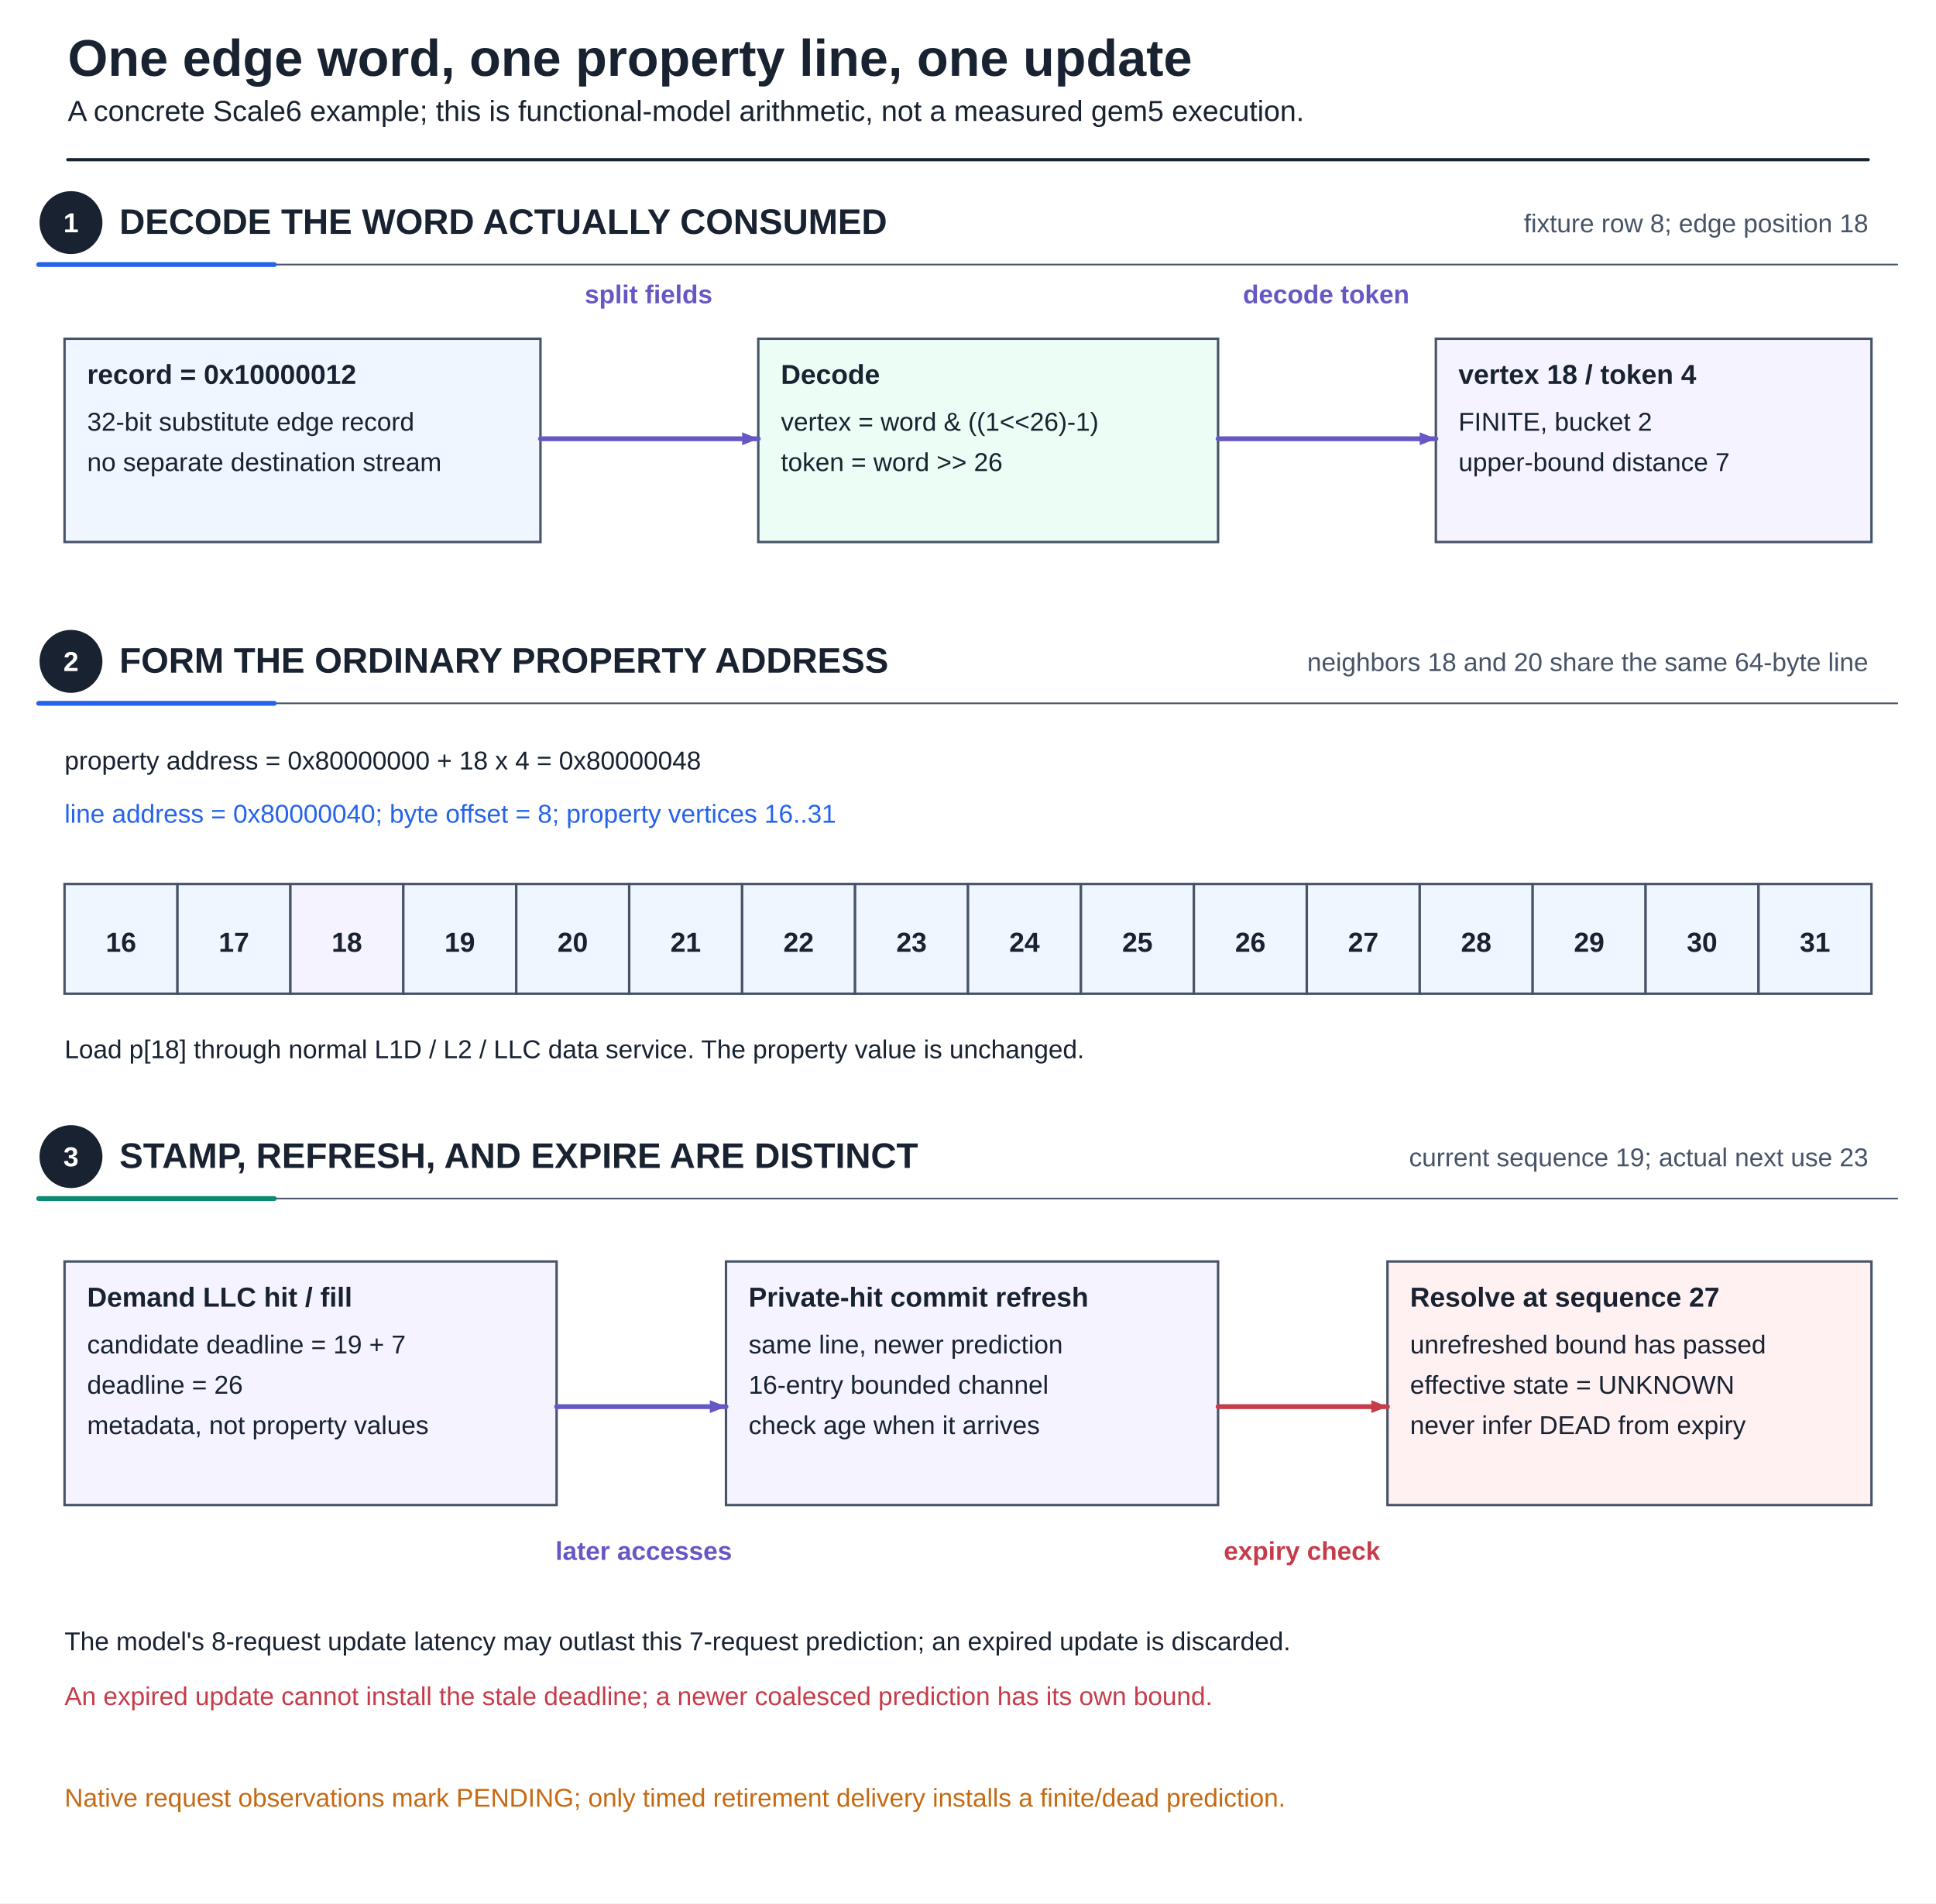
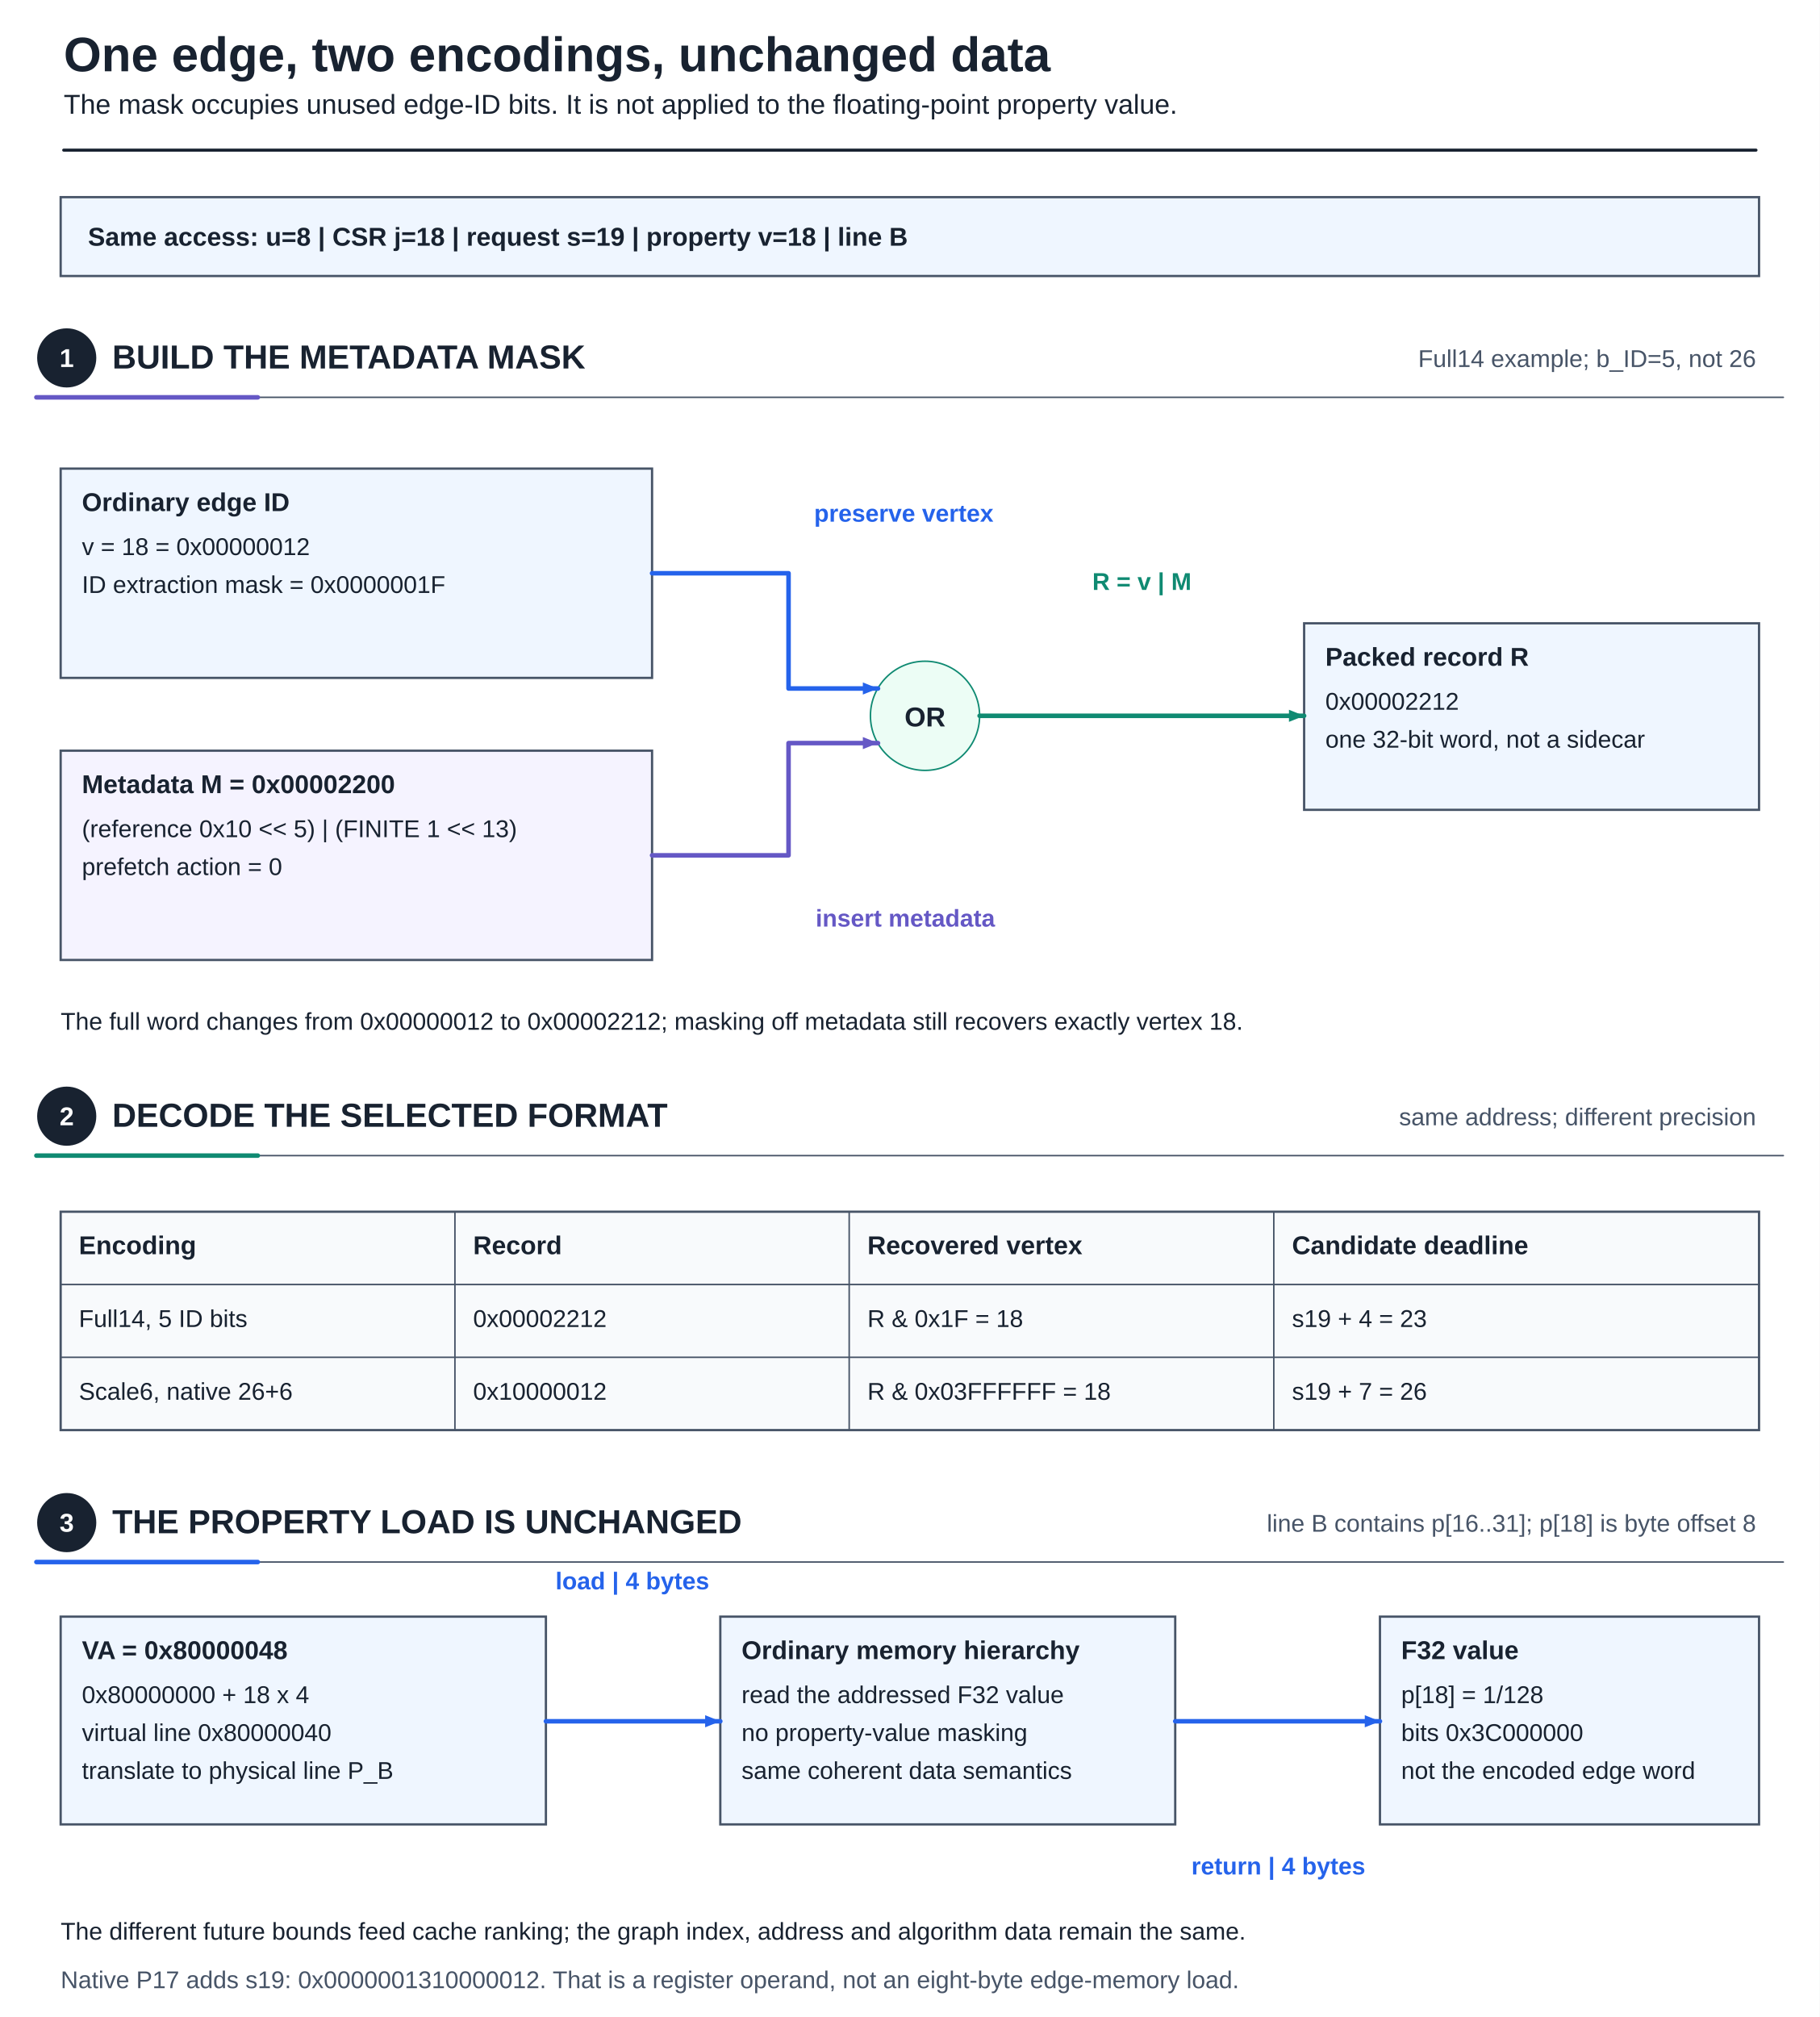
- <svg xmlns="http://www.w3.org/2000/svg" width="1200" height="1180" viewBox="0 0 1200 1180" role="img" aria-labelledby="title desc" fill="#182230" data-figure-schema="ecg-public/v1">
+ <svg xmlns="http://www.w3.org/2000/svg" width="1200" height="1330" viewBox="0 0 1200 1330" role="img" aria-labelledby="title desc" fill="#182230" data-figure-schema="ecg-public/v1">
  <defs>
    <marker id="arrow-blue" viewBox="0 0 10 8" markerWidth="11" markerHeight="8" refX="10" refY="4" orient="auto" markerUnits="userSpaceOnUse">
      <path d="M0 0 L10 4 L0 8 Z" fill="#2563EB" />
    </marker>
    <marker id="arrow-green" viewBox="0 0 10 8" markerWidth="11" markerHeight="8" refX="10" refY="4" orient="auto" markerUnits="userSpaceOnUse">
      <path d="M0 0 L10 4 L0 8 Z" fill="#0F8A72" />
    </marker>
    <marker id="arrow-amber" viewBox="0 0 10 8" markerWidth="11" markerHeight="8" refX="10" refY="4" orient="auto" markerUnits="userSpaceOnUse">
      <path d="M0 0 L10 4 L0 8 Z" fill="#C56A13" />
    </marker>
    <marker id="arrow-red" viewBox="0 0 10 8" markerWidth="11" markerHeight="8" refX="10" refY="4" orient="auto" markerUnits="userSpaceOnUse">
      <path d="M0 0 L10 4 L0 8 Z" fill="#C63C4A" />
    </marker>
    <marker id="arrow-purple" viewBox="0 0 10 8" markerWidth="11" markerHeight="8" refX="10" refY="4" orient="auto" markerUnits="userSpaceOnUse">
      <path d="M0 0 L10 4 L0 8 Z" fill="#6558C5" />
    </marker>
    <marker id="arrow-gray" viewBox="0 0 10 8" markerWidth="11" markerHeight="8" refX="10" refY="4" orient="auto" markerUnits="userSpaceOnUse">
      <path d="M0 0 L10 4 L0 8 Z" fill="#98A2B3" />
    </marker>
    <marker id="arrow-ink" viewBox="0 0 10 8" markerWidth="11" markerHeight="8" refX="10" refY="4" orient="auto" markerUnits="userSpaceOnUse">
      <path d="M0 0 L10 4 L0 8 Z" fill="#182230" />
    </marker>
    <style>
      :root { color-scheme: light dark; }
      @media (prefers-color-scheme: dark) {
        [fill="#FFFFFF"]{fill:#111827}[stroke="#FFFFFF"]{stroke:#111827}
        [fill="#F8FAFC"]{fill:#172033}[stroke="#F8FAFC"]{stroke:#172033}
        [fill="#EFF6FF"]{fill:#172554}[stroke="#EFF6FF"]{stroke:#172554}
        [fill="#ECFDF5"]{fill:#073B34}[stroke="#ECFDF5"]{stroke:#073B34}
        [fill="#FFF7ED"]{fill:#422A12}[stroke="#FFF7ED"]{stroke:#422A12}
        [fill="#FFF1F2"]{fill:#421B22}[stroke="#FFF1F2"]{stroke:#421B22}
        [fill="#F5F3FF"]{fill:#292349}[stroke="#F5F3FF"]{stroke:#292349}
        [fill="#182230"]{fill:#F8FAFC}[stroke="#182230"]{stroke:#F8FAFC}
        [fill="#475467"]{fill:#94A3B8}[stroke="#475467"]{stroke:#94A3B8}
        [fill="#98A2B3"]{fill:#A8B0BF}[stroke="#98A2B3"]{stroke:#A8B0BF}
        [fill="#2563EB"]{fill:#7FB0FF}[stroke="#2563EB"]{stroke:#7FB0FF}
        [fill="#0F8A72"]{fill:#5ED0B0}[stroke="#0F8A72"]{stroke:#5ED0B0}
        [fill="#C56A13"]{fill:#F0B36A}[stroke="#C56A13"]{stroke:#F0B36A}
        [fill="#6558C5"]{fill:#ADA4FF}[stroke="#6558C5"]{stroke:#ADA4FF}
        [fill="#C63C4A"]{fill:#F48B98}[stroke="#C63C4A"]{stroke:#F48B98}
      }
      .sans{font-family:"Liberation Sans","DejaVu Sans",Arial,sans-serif}
      .mono{font-family:"DejaVu Sans Mono","Liberation Mono",Consolas,monospace}
      .title{font-size:32px;font-weight:700}
      .subtitle{font-size:18px}
      .heading{font-size:22px;font-weight:700}
      .label{font-size:17px;font-weight:700}
      .body{font-size:16px}
</style>
  </defs>
-   <rect x="0" y="0" width="1200" height="1180" fill="#FFFFFF" />
-   <text x="42" y="47" text-anchor="start" class="sans title" fill="#182230" font-weight="700">One edge word, one property line, one update</text>
-   <text x="42" y="75" text-anchor="start" class="sans subtitle" fill="#182230">A concrete Scale6 example; this is functional-model arithmetic, not a measured gem5 execution.</text>
+   <rect x="0" y="0" width="1200" height="1330" fill="#FFFFFF" />
+   <text x="42" y="47" text-anchor="start" class="sans title" fill="#182230" font-weight="700">One edge, two encodings, unchanged data</text>
+   <text x="42" y="75" text-anchor="start" class="sans subtitle" fill="#182230">The mask occupies unused edge-ID bits. It is not applied to the floating-point property value.</text>
  <line x1="42" y1="99" x2="1158" y2="99" stroke="#182230" stroke-width="2" stroke-linecap="round" vector-effect="non-scaling-stroke" />
-   <circle cx="44" cy="138" r="19" fill="#182230" stroke="#182230" stroke-width="1" />
-   <text x="44" y="144" text-anchor="middle" class="sans label" fill="#FFFFFF" font-weight="700">1</text>
-   <text x="74" y="145" text-anchor="start" class="sans heading" fill="#182230" font-weight="700">DECODE THE WORD ACTUALLY CONSUMED</text>
-   <text x="1158" y="144" text-anchor="end" class="sans body" fill="#475467">fixture row 8; edge position 18</text>
-   <line x1="24" y1="164" x2="1176" y2="164" stroke="#475467" stroke-width="1" stroke-linecap="round" vector-effect="non-scaling-stroke" />
-   <line x1="24" y1="164" x2="170" y2="164" stroke="#2563EB" stroke-width="3" stroke-linecap="round" vector-effect="non-scaling-stroke" />
-   <rect x="40" y="210" width="295" height="126" rx="0" fill="#EFF6FF" stroke="#475467" stroke-width="1.5" data-shape="rect" data-x="40" data-y="210" data-width="295" data-height="126" />
-   <text x="54" y="238" text-anchor="start" class="sans label" fill="#182230" font-weight="700">record = 0x10000012</text>
-   <text x="54" y="267" text-anchor="start" class="sans body" fill="#182230">32-bit substitute edge record</text>
-   <text x="54" y="292" text-anchor="start" class="sans body" fill="#182230">no separate destination stream</text>
-   <rect x="470" y="210" width="285" height="126" rx="0" fill="#ECFDF5" stroke="#475467" stroke-width="1.5" data-shape="rect" data-x="470" data-y="210" data-width="285" data-height="126" />
-   <text x="484" y="238" text-anchor="start" class="sans label" fill="#182230" font-weight="700">Decode</text>
-   <text x="484" y="267" text-anchor="start" class="sans body" fill="#182230">vertex = word &amp; ((1&lt;&lt;26)-1)</text>
-   <text x="484" y="292" text-anchor="start" class="sans body" fill="#182230">token = word &gt;&gt; 26</text>
-   <rect x="890" y="210" width="270" height="126" rx="0" fill="#F5F3FF" stroke="#475467" stroke-width="1.5" data-shape="rect" data-x="890" data-y="210" data-width="270" data-height="126" />
-   <text x="904" y="238" text-anchor="start" class="sans label" fill="#182230" font-weight="700">vertex 18 / token 4</text>
-   <text x="904" y="267" text-anchor="start" class="sans body" fill="#182230">FINITE, bucket 2</text>
-   <text x="904" y="292" text-anchor="start" class="sans body" fill="#182230">upper-bound distance 7</text>
-   <path d="M335 272 L470 272" fill="none" stroke="#6558C5" stroke-width="3" stroke-linecap="round" stroke-linejoin="round" vector-effect="non-scaling-stroke" marker-end="url(#arrow-purple)" data-flow-kind="control" data-flow-underlay="false" data-flow-label="split fields" />
-   <rect x="342.28" y="171.00" width="119.44" height="22" rx="3" fill="#FFFFFF" fill-opacity="0.96" data-label-background="true" />
-   <text x="402" y="188" text-anchor="middle" class="sans body" fill="#6558C5" font-weight="700">split fields</text>
-   <path d="M755 272 L890 272" fill="none" stroke="#6558C5" stroke-width="3" stroke-linecap="round" stroke-linejoin="round" vector-effect="non-scaling-stroke" marker-end="url(#arrow-purple)" data-flow-kind="control" data-flow-underlay="false" data-flow-label="decode token" />
-   <rect x="762.28" y="171.00" width="119.44" height="22" rx="3" fill="#FFFFFF" fill-opacity="0.96" data-label-background="true" />
-   <text x="822" y="188" text-anchor="middle" class="sans body" fill="#6558C5" font-weight="700">decode token</text>
-   <circle cx="44" cy="410" r="19" fill="#182230" stroke="#182230" stroke-width="1" />
-   <text x="44" y="416" text-anchor="middle" class="sans label" fill="#FFFFFF" font-weight="700">2</text>
-   <text x="74" y="417" text-anchor="start" class="sans heading" fill="#182230" font-weight="700">FORM THE ORDINARY PROPERTY ADDRESS</text>
-   <text x="1158" y="416" text-anchor="end" class="sans body" fill="#475467">neighbors 18 and 20 share the same 64-byte line</text>
-   <line x1="24" y1="436" x2="1176" y2="436" stroke="#475467" stroke-width="1" stroke-linecap="round" vector-effect="non-scaling-stroke" />
-   <line x1="24" y1="436" x2="170" y2="436" stroke="#2563EB" stroke-width="3" stroke-linecap="round" vector-effect="non-scaling-stroke" />
-   <text x="40" y="477" text-anchor="start" class="sans body" fill="#182230">property address = 0x80000000 + 18 x 4 = 0x80000048</text>
-   <text x="40" y="510" text-anchor="start" class="sans body" fill="#2563EB">line address = 0x80000040; byte offset = 8; property vertices 16..31</text>
-   <rect x="40" y="548" width="70" height="68" rx="0" fill="#EFF6FF" stroke="#475467" stroke-width="1.5" data-shape="rect" data-x="40" data-y="548" data-width="70" data-height="68" />
-   <text x="75" y="590" text-anchor="middle" class="sans label" fill="#182230" font-weight="700">16</text>
-   <rect x="110" y="548" width="70" height="68" rx="0" fill="#EFF6FF" stroke="#475467" stroke-width="1.5" data-shape="rect" data-x="110" data-y="548" data-width="70" data-height="68" />
-   <text x="145" y="590" text-anchor="middle" class="sans label" fill="#182230" font-weight="700">17</text>
-   <rect x="180" y="548" width="70" height="68" rx="0" fill="#F5F3FF" stroke="#475467" stroke-width="1.5" data-shape="rect" data-x="180" data-y="548" data-width="70" data-height="68" />
-   <text x="215" y="590" text-anchor="middle" class="sans label" fill="#182230" font-weight="700">18</text>
-   <rect x="250" y="548" width="70" height="68" rx="0" fill="#EFF6FF" stroke="#475467" stroke-width="1.5" data-shape="rect" data-x="250" data-y="548" data-width="70" data-height="68" />
-   <text x="285" y="590" text-anchor="middle" class="sans label" fill="#182230" font-weight="700">19</text>
-   <rect x="320" y="548" width="70" height="68" rx="0" fill="#EFF6FF" stroke="#475467" stroke-width="1.5" data-shape="rect" data-x="320" data-y="548" data-width="70" data-height="68" />
-   <text x="355" y="590" text-anchor="middle" class="sans label" fill="#182230" font-weight="700">20</text>
-   <rect x="390" y="548" width="70" height="68" rx="0" fill="#EFF6FF" stroke="#475467" stroke-width="1.5" data-shape="rect" data-x="390" data-y="548" data-width="70" data-height="68" />
-   <text x="425" y="590" text-anchor="middle" class="sans label" fill="#182230" font-weight="700">21</text>
-   <rect x="460" y="548" width="70" height="68" rx="0" fill="#EFF6FF" stroke="#475467" stroke-width="1.5" data-shape="rect" data-x="460" data-y="548" data-width="70" data-height="68" />
-   <text x="495" y="590" text-anchor="middle" class="sans label" fill="#182230" font-weight="700">22</text>
-   <rect x="530" y="548" width="70" height="68" rx="0" fill="#EFF6FF" stroke="#475467" stroke-width="1.5" data-shape="rect" data-x="530" data-y="548" data-width="70" data-height="68" />
-   <text x="565" y="590" text-anchor="middle" class="sans label" fill="#182230" font-weight="700">23</text>
-   <rect x="600" y="548" width="70" height="68" rx="0" fill="#EFF6FF" stroke="#475467" stroke-width="1.5" data-shape="rect" data-x="600" data-y="548" data-width="70" data-height="68" />
-   <text x="635" y="590" text-anchor="middle" class="sans label" fill="#182230" font-weight="700">24</text>
-   <rect x="670" y="548" width="70" height="68" rx="0" fill="#EFF6FF" stroke="#475467" stroke-width="1.5" data-shape="rect" data-x="670" data-y="548" data-width="70" data-height="68" />
-   <text x="705" y="590" text-anchor="middle" class="sans label" fill="#182230" font-weight="700">25</text>
-   <rect x="740" y="548" width="70" height="68" rx="0" fill="#EFF6FF" stroke="#475467" stroke-width="1.5" data-shape="rect" data-x="740" data-y="548" data-width="70" data-height="68" />
-   <text x="775" y="590" text-anchor="middle" class="sans label" fill="#182230" font-weight="700">26</text>
-   <rect x="810" y="548" width="70" height="68" rx="0" fill="#EFF6FF" stroke="#475467" stroke-width="1.5" data-shape="rect" data-x="810" data-y="548" data-width="70" data-height="68" />
-   <text x="845" y="590" text-anchor="middle" class="sans label" fill="#182230" font-weight="700">27</text>
-   <rect x="880" y="548" width="70" height="68" rx="0" fill="#EFF6FF" stroke="#475467" stroke-width="1.5" data-shape="rect" data-x="880" data-y="548" data-width="70" data-height="68" />
-   <text x="915" y="590" text-anchor="middle" class="sans label" fill="#182230" font-weight="700">28</text>
-   <rect x="950" y="548" width="70" height="68" rx="0" fill="#EFF6FF" stroke="#475467" stroke-width="1.5" data-shape="rect" data-x="950" data-y="548" data-width="70" data-height="68" />
-   <text x="985" y="590" text-anchor="middle" class="sans label" fill="#182230" font-weight="700">29</text>
-   <rect x="1020" y="548" width="70" height="68" rx="0" fill="#EFF6FF" stroke="#475467" stroke-width="1.5" data-shape="rect" data-x="1020" data-y="548" data-width="70" data-height="68" />
-   <text x="1055" y="590" text-anchor="middle" class="sans label" fill="#182230" font-weight="700">30</text>
-   <rect x="1090" y="548" width="70" height="68" rx="0" fill="#EFF6FF" stroke="#475467" stroke-width="1.5" data-shape="rect" data-x="1090" data-y="548" data-width="70" data-height="68" />
-   <text x="1125" y="590" text-anchor="middle" class="sans label" fill="#182230" font-weight="700">31</text>
-   <text x="40" y="656" text-anchor="start" class="sans body" fill="#182230">Load p[18] through normal L1D / L2 / LLC data service. The property value is unchanged.</text>
-   <circle cx="44" cy="717" r="19" fill="#182230" stroke="#182230" stroke-width="1" />
-   <text x="44" y="723" text-anchor="middle" class="sans label" fill="#FFFFFF" font-weight="700">3</text>
-   <text x="74" y="724" text-anchor="start" class="sans heading" fill="#182230" font-weight="700">STAMP, REFRESH, AND EXPIRE ARE DISTINCT</text>
-   <text x="1158" y="723" text-anchor="end" class="sans body" fill="#475467">current sequence 19; actual next use 23</text>
-   <line x1="24" y1="743" x2="1176" y2="743" stroke="#475467" stroke-width="1" stroke-linecap="round" vector-effect="non-scaling-stroke" />
-   <line x1="24" y1="743" x2="170" y2="743" stroke="#0F8A72" stroke-width="3" stroke-linecap="round" vector-effect="non-scaling-stroke" />
-   <rect x="40" y="782" width="305" height="151" rx="0" fill="#F5F3FF" stroke="#475467" stroke-width="1.5" data-shape="rect" data-x="40" data-y="782" data-width="305" data-height="151" />
-   <text x="54" y="810" text-anchor="start" class="sans label" fill="#182230" font-weight="700">Demand LLC hit / fill</text>
-   <text x="54" y="839" text-anchor="start" class="sans body" fill="#182230">candidate deadline = 19 + 7</text>
-   <text x="54" y="864" text-anchor="start" class="sans body" fill="#182230">deadline = 26</text>
-   <text x="54" y="889" text-anchor="start" class="sans body" fill="#182230">metadata, not property values</text>
-   <rect x="450" y="782" width="305" height="151" rx="0" fill="#F5F3FF" stroke="#475467" stroke-width="1.5" data-shape="rect" data-x="450" data-y="782" data-width="305" data-height="151" />
-   <text x="464" y="810" text-anchor="start" class="sans label" fill="#182230" font-weight="700">Private-hit commit refresh</text>
-   <text x="464" y="839" text-anchor="start" class="sans body" fill="#182230">same line, newer prediction</text>
-   <text x="464" y="864" text-anchor="start" class="sans body" fill="#182230">16-entry bounded channel</text>
-   <text x="464" y="889" text-anchor="start" class="sans body" fill="#182230">check age when it arrives</text>
-   <rect x="860" y="782" width="300" height="151" rx="0" fill="#FFF1F2" stroke="#475467" stroke-width="1.5" data-shape="rect" data-x="860" data-y="782" data-width="300" data-height="151" />
-   <text x="874" y="810" text-anchor="start" class="sans label" fill="#182230" font-weight="700">Resolve at sequence 27</text>
-   <text x="874" y="839" text-anchor="start" class="sans body" fill="#182230">unrefreshed bound has passed</text>
-   <text x="874" y="864" text-anchor="start" class="sans body" fill="#182230">effective state = UNKNOWN</text>
-   <text x="874" y="889" text-anchor="start" class="sans body" fill="#182230">never infer DEAD from expiry</text>
-   <path d="M345 872 L450 872" fill="none" stroke="#6558C5" stroke-width="3" stroke-linecap="round" stroke-linejoin="round" vector-effect="non-scaling-stroke" marker-end="url(#arrow-purple)" data-flow-kind="control" data-flow-underlay="false" data-flow-label="later accesses" />
-   <rect x="330.16" y="950.00" width="137.68" height="22" rx="3" fill="#FFFFFF" fill-opacity="0.96" data-label-background="true" />
-   <text x="399" y="967" text-anchor="middle" class="sans body" fill="#6558C5" font-weight="700">later accesses</text>
-   <path d="M755 872 L860 872" fill="none" stroke="#C63C4A" stroke-width="3" stroke-linecap="round" stroke-linejoin="round" vector-effect="non-scaling-stroke" marker-end="url(#arrow-red)" data-flow-kind="control" data-flow-underlay="false" data-flow-label="expiry check" />
-   <rect x="747.28" y="950.00" width="119.44" height="22" rx="3" fill="#FFFFFF" fill-opacity="0.96" data-label-background="true" />
-   <text x="807" y="967" text-anchor="middle" class="sans body" fill="#C63C4A" font-weight="700">expiry check</text>
-   <text x="40" y="1023" text-anchor="start" class="sans body" fill="#182230">The model's 8-request update latency may outlast this 7-request prediction; an expired update is discarded.</text>
-   <text x="40" y="1057" text-anchor="start" class="sans body" fill="#C63C4A">An expired update cannot install the stale deadline; a newer coalesced prediction has its own bound.</text>
-   <text x="40" y="1120" text-anchor="start" class="sans body" fill="#C56A13">Native request observations mark PENDING; only timed retirement delivery installs a finite/dead prediction.</text>
+   <rect x="40" y="130" width="1120" height="52" rx="0" fill="#EFF6FF" stroke="#475467" stroke-width="1.5" data-shape="rect" data-x="40" data-y="130" data-width="1120" data-height="52" />
+   <text x="58" y="162" text-anchor="start" class="sans label" fill="#182230" font-weight="700">Same access: u=8 | CSR j=18 | request s=19 | property v=18 | line B</text>
+   <circle cx="44" cy="236" r="19" fill="#182230" stroke="#182230" stroke-width="1" />
+   <text x="44" y="242" text-anchor="middle" class="sans label" fill="#FFFFFF" font-weight="700">1</text>
+   <text x="74" y="243" text-anchor="start" class="sans heading" fill="#182230" font-weight="700">BUILD THE METADATA MASK</text>
+   <text x="1158" y="242" text-anchor="end" class="sans body" fill="#475467">Full14 example; b_ID=5, not 26</text>
+   <line x1="24" y1="262" x2="1176" y2="262" stroke="#475467" stroke-width="1" stroke-linecap="round" vector-effect="non-scaling-stroke" />
+   <line x1="24" y1="262" x2="170" y2="262" stroke="#6558C5" stroke-width="3" stroke-linecap="round" vector-effect="non-scaling-stroke" />
+   <rect x="40" y="309" width="390" height="138" rx="0" fill="#EFF6FF" stroke="#475467" stroke-width="1.5" data-shape="rect" data-x="40" data-y="309" data-width="390" data-height="138" />
+   <text x="54" y="337" text-anchor="start" class="sans label" fill="#182230" font-weight="700">Ordinary edge ID</text>
+   <text x="54" y="366" text-anchor="start" class="sans body" fill="#182230">v = 18 = 0x00000012</text>
+   <text x="54" y="391" text-anchor="start" class="sans body" fill="#182230">ID extraction mask = 0x0000001F</text>
+   <rect x="40" y="495" width="390" height="138" rx="0" fill="#F5F3FF" stroke="#475467" stroke-width="1.5" data-shape="rect" data-x="40" data-y="495" data-width="390" data-height="138" />
+   <text x="54" y="523" text-anchor="start" class="sans label" fill="#182230" font-weight="700">Metadata M = 0x00002200</text>
+   <text x="54" y="552" text-anchor="start" class="sans body" fill="#182230">(reference 0x10 &lt;&lt; 5) | (FINITE 1 &lt;&lt; 13)</text>
+   <text x="54" y="577" text-anchor="start" class="sans body" fill="#182230">prefetch action = 0</text>
+   <circle cx="610" cy="472" r="36" fill="#ECFDF5" stroke="#0F8A72" stroke-width="1" />
+   <text x="610" y="479" text-anchor="middle" class="sans subtitle" fill="#182230" font-weight="700">OR</text>
+   <rect x="860" y="411" width="300" height="123" rx="0" fill="#EFF6FF" stroke="#475467" stroke-width="1.5" data-shape="rect" data-x="860" data-y="411" data-width="300" data-height="123" />
+   <text x="874" y="439" text-anchor="start" class="sans label" fill="#182230" font-weight="700">Packed record R</text>
+   <text x="874" y="468" text-anchor="start" class="sans body" fill="#182230">0x00002212</text>
+   <text x="874" y="493" text-anchor="start" class="sans body" fill="#182230">one 32-bit word, not a sidecar</text>
+   <path d="M430 378 L520 378 L520 454 L579 454" fill="none" stroke="#2563EB" stroke-width="3" stroke-linecap="round" stroke-linejoin="round" vector-effect="non-scaling-stroke" marker-end="url(#arrow-blue)" data-flow-kind="dependency" data-flow-underlay="false" data-flow-label="preserve vertex" />
+   <rect x="522.60" y="327.00" width="146.80" height="22" rx="3" fill="#FFFFFF" fill-opacity="0.96" data-label-background="true" />
+   <text x="596" y="344" text-anchor="middle" class="sans body" fill="#2563EB" font-weight="700">preserve vertex</text>
+   <path d="M430 564 L520 564 L520 490 L579 490" fill="none" stroke="#6558C5" stroke-width="3" stroke-linecap="round" stroke-linejoin="round" vector-effect="non-scaling-stroke" marker-end="url(#arrow-purple)" data-flow-kind="dependency" data-flow-underlay="false" data-flow-label="insert metadata" />
+   <rect x="523.60" y="594.00" width="146.80" height="22" rx="3" fill="#FFFFFF" fill-opacity="0.96" data-label-background="true" />
+   <text x="597" y="611" text-anchor="middle" class="sans body" fill="#6558C5" font-weight="700">insert metadata</text>
+   <path d="M646 472 L860 472" fill="none" stroke="#0F8A72" stroke-width="3" stroke-linecap="round" stroke-linejoin="round" vector-effect="non-scaling-stroke" marker-end="url(#arrow-green)" data-flow-kind="control" data-flow-underlay="false" data-flow-label="R = v | M" />
+   <rect x="706.96" y="372.00" width="92.08" height="22" rx="3" fill="#FFFFFF" fill-opacity="0.96" data-label-background="true" />
+   <text x="753" y="389" text-anchor="middle" class="sans body" fill="#0F8A72" font-weight="700">R = v | M</text>
+   <text x="40" y="679" text-anchor="start" class="sans body" fill="#182230">The full word changes from 0x00000012 to 0x00002212; masking off metadata still recovers exactly vertex 18.</text>
+   <circle cx="44" cy="736" r="19" fill="#182230" stroke="#182230" stroke-width="1" />
+   <text x="44" y="742" text-anchor="middle" class="sans label" fill="#FFFFFF" font-weight="700">2</text>
+   <text x="74" y="743" text-anchor="start" class="sans heading" fill="#182230" font-weight="700">DECODE THE SELECTED FORMAT</text>
+   <text x="1158" y="742" text-anchor="end" class="sans body" fill="#475467">same address; different precision</text>
+   <line x1="24" y1="762" x2="1176" y2="762" stroke="#475467" stroke-width="1" stroke-linecap="round" vector-effect="non-scaling-stroke" />
+   <line x1="24" y1="762" x2="170" y2="762" stroke="#0F8A72" stroke-width="3" stroke-linecap="round" vector-effect="non-scaling-stroke" />
+   <rect x="40" y="799" width="1120" height="144" rx="0" fill="#F8FAFC" stroke="#475467" stroke-width="1.5" data-shape="rect" data-x="40" data-y="799" data-width="1120" data-height="144" />
+   <line x1="40" y1="847.0" x2="1160" y2="847.0" stroke="#475467" stroke-width="1" stroke-linecap="round" vector-effect="non-scaling-stroke" />
+   <line x1="40" y1="895.0" x2="1160" y2="895.0" stroke="#475467" stroke-width="1" stroke-linecap="round" vector-effect="non-scaling-stroke" />
+   <text x="52" y="827" text-anchor="start" class="sans label" fill="#182230" font-weight="700">Encoding</text>
+   <text x="52" y="875" text-anchor="start" class="sans body" fill="#182230">Full14, 5 ID bits</text>
+   <text x="52" y="923" text-anchor="start" class="sans body" fill="#182230">Scale6, native 26+6</text>
+   <line x1="300" y1="799" x2="300" y2="943" stroke="#475467" stroke-width="1" stroke-linecap="round" vector-effect="non-scaling-stroke" />
+   <text x="312" y="827" text-anchor="start" class="sans label" fill="#182230" font-weight="700">Record</text>
+   <text x="312" y="875" text-anchor="start" class="sans body" fill="#182230">0x00002212</text>
+   <text x="312" y="923" text-anchor="start" class="sans body" fill="#182230">0x10000012</text>
+   <line x1="560" y1="799" x2="560" y2="943" stroke="#475467" stroke-width="1" stroke-linecap="round" vector-effect="non-scaling-stroke" />
+   <text x="572" y="827" text-anchor="start" class="sans label" fill="#182230" font-weight="700">Recovered vertex</text>
+   <text x="572" y="875" text-anchor="start" class="sans body" fill="#182230">R &amp; 0x1F = 18</text>
+   <text x="572" y="923" text-anchor="start" class="sans body" fill="#182230">R &amp; 0x03FFFFFF = 18</text>
+   <line x1="840" y1="799" x2="840" y2="943" stroke="#475467" stroke-width="1" stroke-linecap="round" vector-effect="non-scaling-stroke" />
+   <text x="852" y="827" text-anchor="start" class="sans label" fill="#182230" font-weight="700">Candidate deadline</text>
+   <text x="852" y="875" text-anchor="start" class="sans body" fill="#182230">s19 + 4 = 23</text>
+   <text x="852" y="923" text-anchor="start" class="sans body" fill="#182230">s19 + 7 = 26</text>
+   <circle cx="44" cy="1004" r="19" fill="#182230" stroke="#182230" stroke-width="1" />
+   <text x="44" y="1010" text-anchor="middle" class="sans label" fill="#FFFFFF" font-weight="700">3</text>
+   <text x="74" y="1011" text-anchor="start" class="sans heading" fill="#182230" font-weight="700">THE PROPERTY LOAD IS UNCHANGED</text>
+   <text x="1158" y="1010" text-anchor="end" class="sans body" fill="#475467">line B contains p[16..31]; p[18] is byte offset 8</text>
+   <line x1="24" y1="1030" x2="1176" y2="1030" stroke="#475467" stroke-width="1" stroke-linecap="round" vector-effect="non-scaling-stroke" />
+   <line x1="24" y1="1030" x2="170" y2="1030" stroke="#2563EB" stroke-width="3" stroke-linecap="round" vector-effect="non-scaling-stroke" />
+   <rect x="40" y="1066" width="320" height="137" rx="0" fill="#EFF6FF" stroke="#475467" stroke-width="1.5" data-shape="rect" data-x="40" data-y="1066" data-width="320" data-height="137" />
+   <text x="54" y="1094" text-anchor="start" class="sans label" fill="#182230" font-weight="700">VA = 0x80000048</text>
+   <text x="54" y="1123" text-anchor="start" class="sans body" fill="#182230">0x80000000 + 18 x 4</text>
+   <text x="54" y="1148" text-anchor="start" class="sans body" fill="#182230">virtual line 0x80000040</text>
+   <text x="54" y="1173" text-anchor="start" class="sans body" fill="#182230">translate to physical line P_B</text>
+   <rect x="475" y="1066" width="300" height="137" rx="0" fill="#EFF6FF" stroke="#475467" stroke-width="1.5" data-shape="rect" data-x="475" data-y="1066" data-width="300" data-height="137" />
+   <text x="489" y="1094" text-anchor="start" class="sans label" fill="#182230" font-weight="700">Ordinary memory hierarchy</text>
+   <text x="489" y="1123" text-anchor="start" class="sans body" fill="#182230">read the addressed F32 value</text>
+   <text x="489" y="1148" text-anchor="start" class="sans body" fill="#182230">no property-value masking</text>
+   <text x="489" y="1173" text-anchor="start" class="sans body" fill="#182230">same coherent data semantics</text>
+   <rect x="910" y="1066" width="250" height="137" rx="0" fill="#EFF6FF" stroke="#475467" stroke-width="1.5" data-shape="rect" data-x="910" data-y="1066" data-width="250" data-height="137" />
+   <text x="924" y="1094" text-anchor="start" class="sans label" fill="#182230" font-weight="700">F32 value</text>
+   <text x="924" y="1123" text-anchor="start" class="sans body" fill="#182230">p[18] = 1/128</text>
+   <text x="924" y="1148" text-anchor="start" class="sans body" fill="#182230">bits 0x3C000000</text>
+   <text x="924" y="1173" text-anchor="start" class="sans body" fill="#182230">not the encoded edge word</text>
+   <path d="M360 1135 L475 1135" fill="none" stroke="#2563EB" stroke-width="3" stroke-linecap="round" stroke-linejoin="round" vector-effect="non-scaling-stroke" marker-end="url(#arrow-blue)" data-flow-kind="transfer" data-flow-underlay="false" data-flow-label="load" data-flow-cadence="4 bytes" />
+   <rect x="348.16" y="1031.00" width="137.68" height="22" rx="3" fill="#FFFFFF" fill-opacity="0.96" data-label-background="true" />
+   <text x="417" y="1048" text-anchor="middle" class="sans body" fill="#2563EB" font-weight="700">load | 4 bytes</text>
+   <path d="M775 1135 L910 1135" fill="none" stroke="#2563EB" stroke-width="3" stroke-linecap="round" stroke-linejoin="round" vector-effect="non-scaling-stroke" marker-end="url(#arrow-blue)" data-flow-kind="transfer" data-flow-underlay="false" data-flow-label="return" data-flow-cadence="4 bytes" />
+   <rect x="765.04" y="1219.00" width="155.92" height="22" rx="3" fill="#FFFFFF" fill-opacity="0.96" data-label-background="true" />
+   <text x="843" y="1236" text-anchor="middle" class="sans body" fill="#2563EB" font-weight="700">return | 4 bytes</text>
+   <text x="40" y="1279" text-anchor="start" class="sans body" fill="#182230">The different future bounds feed cache ranking; the graph index, address and algorithm data remain the same.</text>
+   <text x="40" y="1311" text-anchor="start" class="sans body" fill="#475467">Native P17 adds s19: 0x0000001310000012. That is a register operand, not an eight-byte edge-memory load.</text>
</svg>
